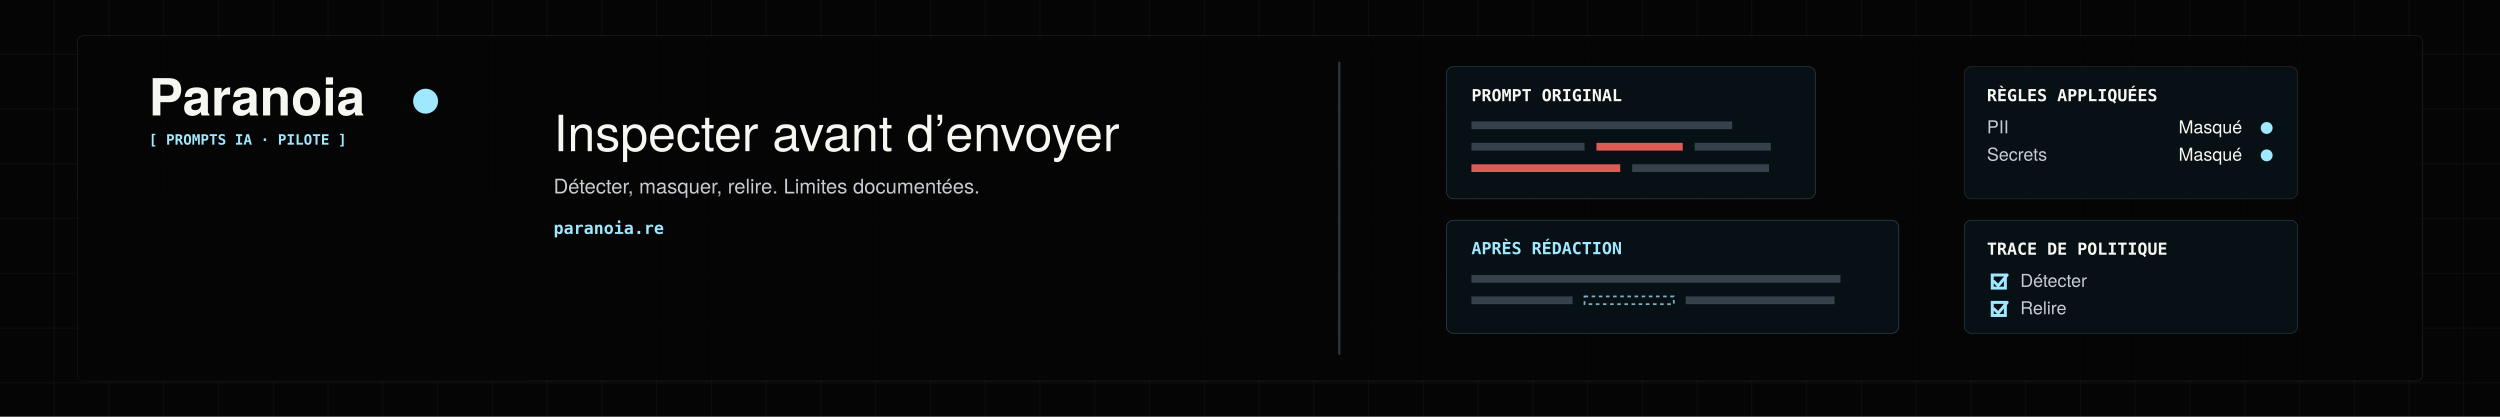
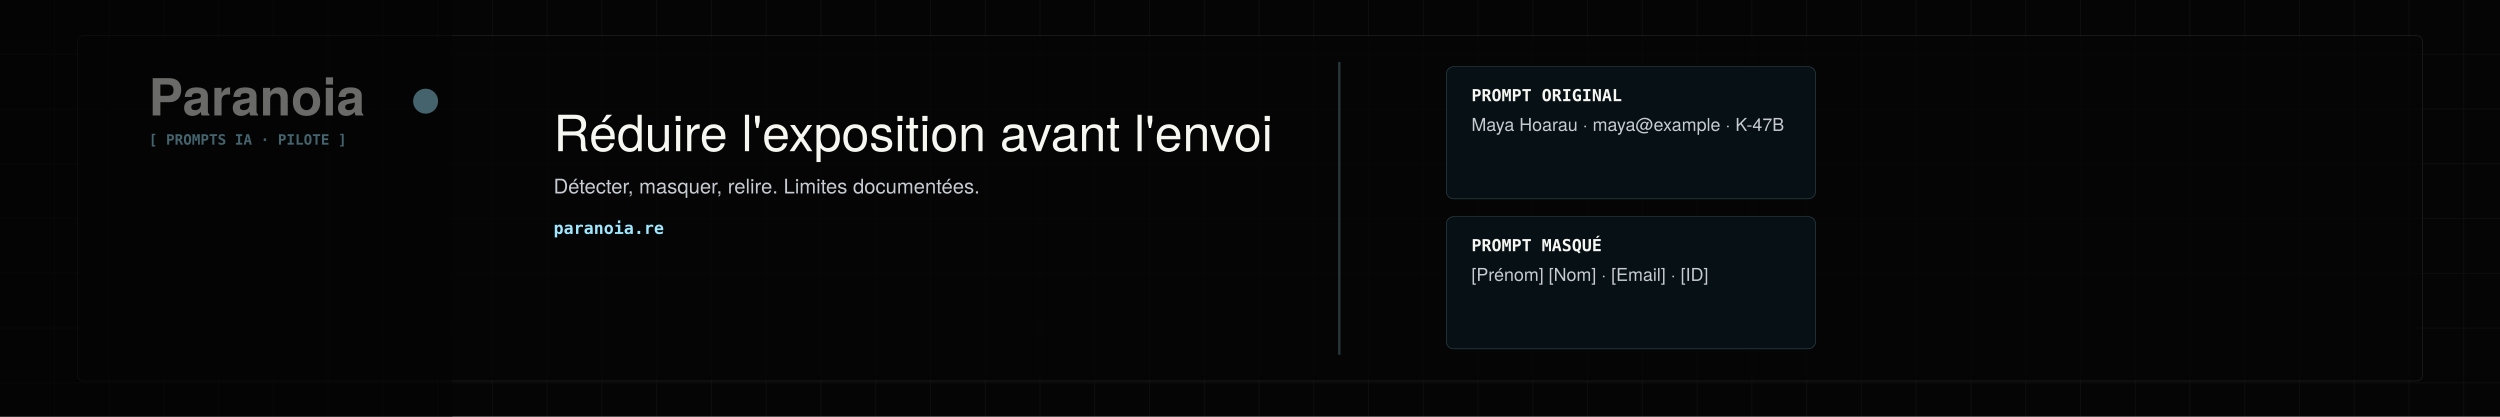
<svg xmlns="http://www.w3.org/2000/svg" width="4200" height="700" viewBox="0 0 4200 700" role="img" aria-labelledby="title desc">
  <defs>
    <pattern id="grid" width="92" height="92" patternUnits="userSpaceOnUse">
      <path d="M91 0V92M0 91H92" stroke="#ffffff" stroke-opacity=".052" stroke-width="1" />
    </pattern>
  </defs>
  <rect width="4200" height="700" fill="#050505" />
  <rect width="4200" height="700" fill="url(#grid)" />
  <rect x="130" y="60" width="3940" height="580" rx="10" fill="#050505" fill-opacity=".68" stroke="#ffffff" stroke-opacity=".12" />
  <g transform="translate(250 118)">
    <text x="0" y="76" fill="#f7f7f2" font-family="Archivo, Helvetica Neue, sans-serif" font-size="86" font-weight="560">Paranoia</text>
    <circle cx="465" cy="52" r="21" fill="#9fe8ff" />
    <text x="0" y="125" fill="#9fe8ff" font-family="JetBrains Mono, SFMono-Regular, Consolas, monospace" font-size="24" font-weight="650">[ PROMPTS IA · PILOTE ]</text>
  </g>
  <g transform="translate(930 170)">
-     <text x="0" y="84" fill="#f7f7f2" font-family="Archivo, Avenir Next, Helvetica Neue, sans-serif" font-size="84" font-weight="520" letter-spacing="0">Inspecter avant d’envoyer</text>
+     <text x="0" y="84" fill="#f7f7f2" font-family="Archivo, Avenir Next, Helvetica Neue, sans-serif" font-size="84" font-weight="520" letter-spacing="0">Réduire l'exposition avant l'envoi</text>
    <text x="0" y="155" fill="#c7ccd2" font-family="Archivo, Avenir Next, Helvetica Neue, sans-serif" font-size="34" font-weight="430">Détecter, masquer, relire. Limites documentées.</text>
    <text x="0" y="223" fill="#9fe8ff" font-family="JetBrains Mono, SFMono-Regular, Consolas, monospace" font-size="28" font-weight="650">paranoia.re</text>
  </g>
  <line x1="2250" y1="104" x2="2250" y2="596" stroke="#9fe8ff" stroke-opacity=".22" stroke-width="4" />
  <g transform="translate(2430 112)">
    <rect x="0" y="0" width="620" height="222" rx="12" fill="#071015" stroke="#9fe8ff" stroke-opacity=".28" />
    <text x="42" y="58" fill="#f7f7f2" font-family="JetBrains Mono, SFMono-Regular, Consolas, monospace" font-size="28" font-weight="650">PROMPT ORIGINAL</text>
-     <rect x="42" y="92" width="438" height="13" fill="#36414b" />
-     <rect x="42" y="128" width="190" height="13" fill="#36414b" />
-     <rect x="252" y="128" width="145" height="13" fill="#ff675f" opacity=".86" />
-     <rect x="417" y="128" width="128" height="13" fill="#36414b" />
-     <rect x="42" y="164" width="250" height="13" fill="#ff675f" opacity=".86" />
-     <rect x="312" y="164" width="230" height="13" fill="#36414b" />
-     <rect x="0" y="258" width="760" height="190" rx="12" fill="#071015" stroke="#9fe8ff" stroke-opacity=".32" />
-     <text x="42" y="315" fill="#9fe8ff" font-family="JetBrains Mono, SFMono-Regular, Consolas, monospace" font-size="28" font-weight="700">APRÈS RÉDACTION</text>
-     <rect x="42" y="350" width="620" height="13" fill="#36414b" />
-     <rect x="42" y="386" width="170" height="13" fill="#36414b" />
-     <rect x="232" y="386" width="150" height="13" fill="none" stroke="#9fe8ff" stroke-opacity=".75" stroke-width="3" stroke-dasharray="6 6" />
-     <rect x="402" y="386" width="250" height="13" fill="#36414b" />
+     <text x="42" y="108" fill="#c7ccd2" font-family="Archivo, Avenir Next, Helvetica Neue, sans-serif" font-size="30" font-weight="430">Maya Hoarau · maya@example · K-47B</text>
+     <rect x="0" y="252" width="620" height="222" rx="12" fill="#071015" stroke="#9fe8ff" stroke-opacity=".28" />
+     <text x="42" y="310" fill="#f7f7f2" font-family="JetBrains Mono, SFMono-Regular, Consolas, monospace" font-size="28" font-weight="650">PROMPT MASQUÉ</text>
+     <text x="42" y="360" fill="#c7ccd2" font-family="Archivo, Avenir Next, Helvetica Neue, sans-serif" font-size="30" font-weight="430">[Prénom] [Nom] · [Email] · [ID]</text>
  </g>
-   <g transform="translate(3300 112)">
-     <rect x="0" y="0" width="560" height="222" rx="12" fill="#071015" stroke="#ffffff" stroke-opacity=".16" />
-     <text x="38" y="58" fill="#f7f7f2" font-family="JetBrains Mono, SFMono-Regular, Consolas, monospace" font-size="28" font-weight="650">RÈGLES APPLIQUÉES</text>
-     <text x="38" y="112" fill="#c7ccd2" font-family="Archivo, Helvetica Neue, sans-serif" font-size="30">PII</text>
-     <text x="360" y="112" fill="#f7f7f2" font-family="Archivo, Helvetica Neue, sans-serif" font-size="30">Masqué</text>
-     <circle cx="508" cy="103" r="10" fill="#9fe8ff" />
-     <text x="38" y="158" fill="#c7ccd2" font-family="Archivo, Helvetica Neue, sans-serif" font-size="30">Secrets</text>
-     <text x="360" y="158" fill="#f7f7f2" font-family="Archivo, Helvetica Neue, sans-serif" font-size="30">Masqué</text>
-     <circle cx="508" cy="149" r="10" fill="#9fe8ff" />
-     <rect x="0" y="258" width="560" height="190" rx="12" fill="#071015" stroke="#9fe8ff" stroke-opacity=".25" />
-     <text x="38" y="316" fill="#f7f7f2" font-family="JetBrains Mono, SFMono-Regular, Consolas, monospace" font-size="28" font-weight="650">TRACE DE POLITIQUE</text>
-     <text x="94" y="370" fill="#c7ccd2" font-family="Archivo, Helvetica Neue, sans-serif" font-size="30">Détecter</text>
-     <text x="94" y="416" fill="#c7ccd2" font-family="Archivo, Helvetica Neue, sans-serif" font-size="30">Relire</text>
-     <path d="M47 350h22v22H47zM47 396h22v22H47z" fill="none" stroke="#9fe8ff" stroke-width="5" />
-     <path d="M50 361l7 7 15-18M50 407l7 7 15-18" fill="none" stroke="#9fe8ff" stroke-width="5" stroke-linecap="round" stroke-linejoin="round" />
-   </g>
-   <rect x="130" y="332" width="760" height="308" fill="#050505" fill-opacity=".66" />
+   <rect x="0" y="0" width="760" height="700" fill="#050505" fill-opacity=".58" />
</svg>
